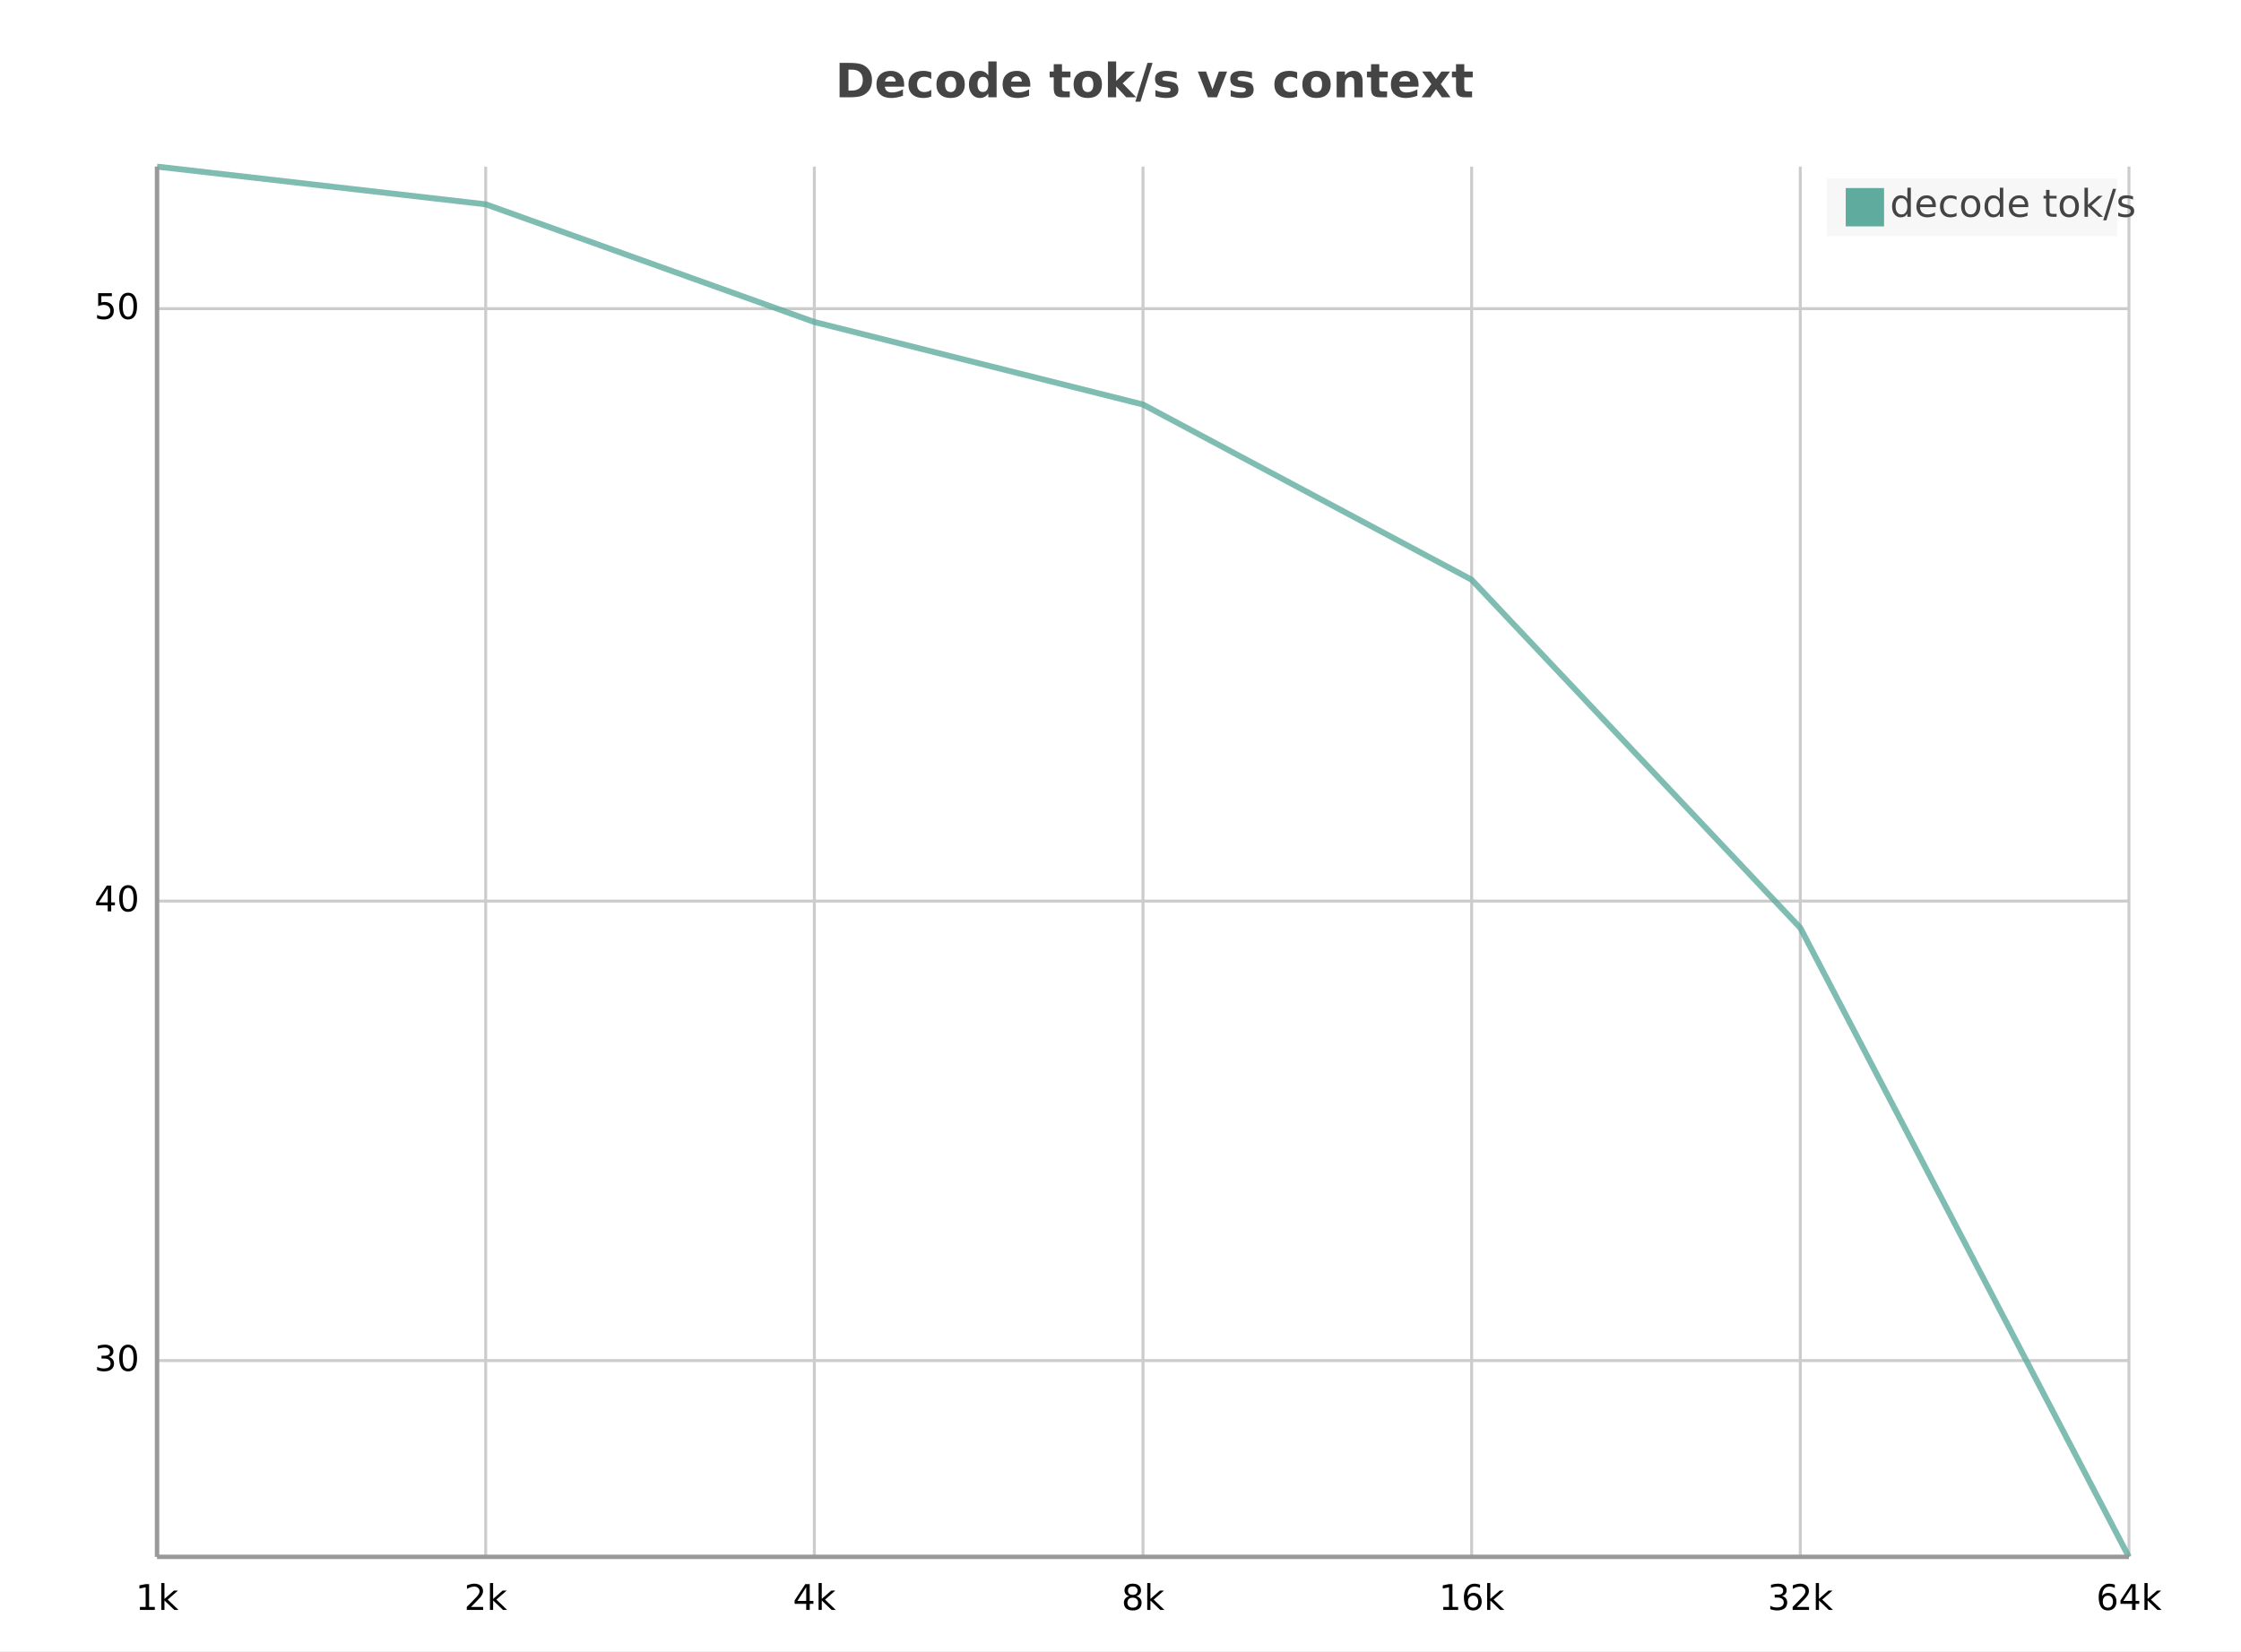
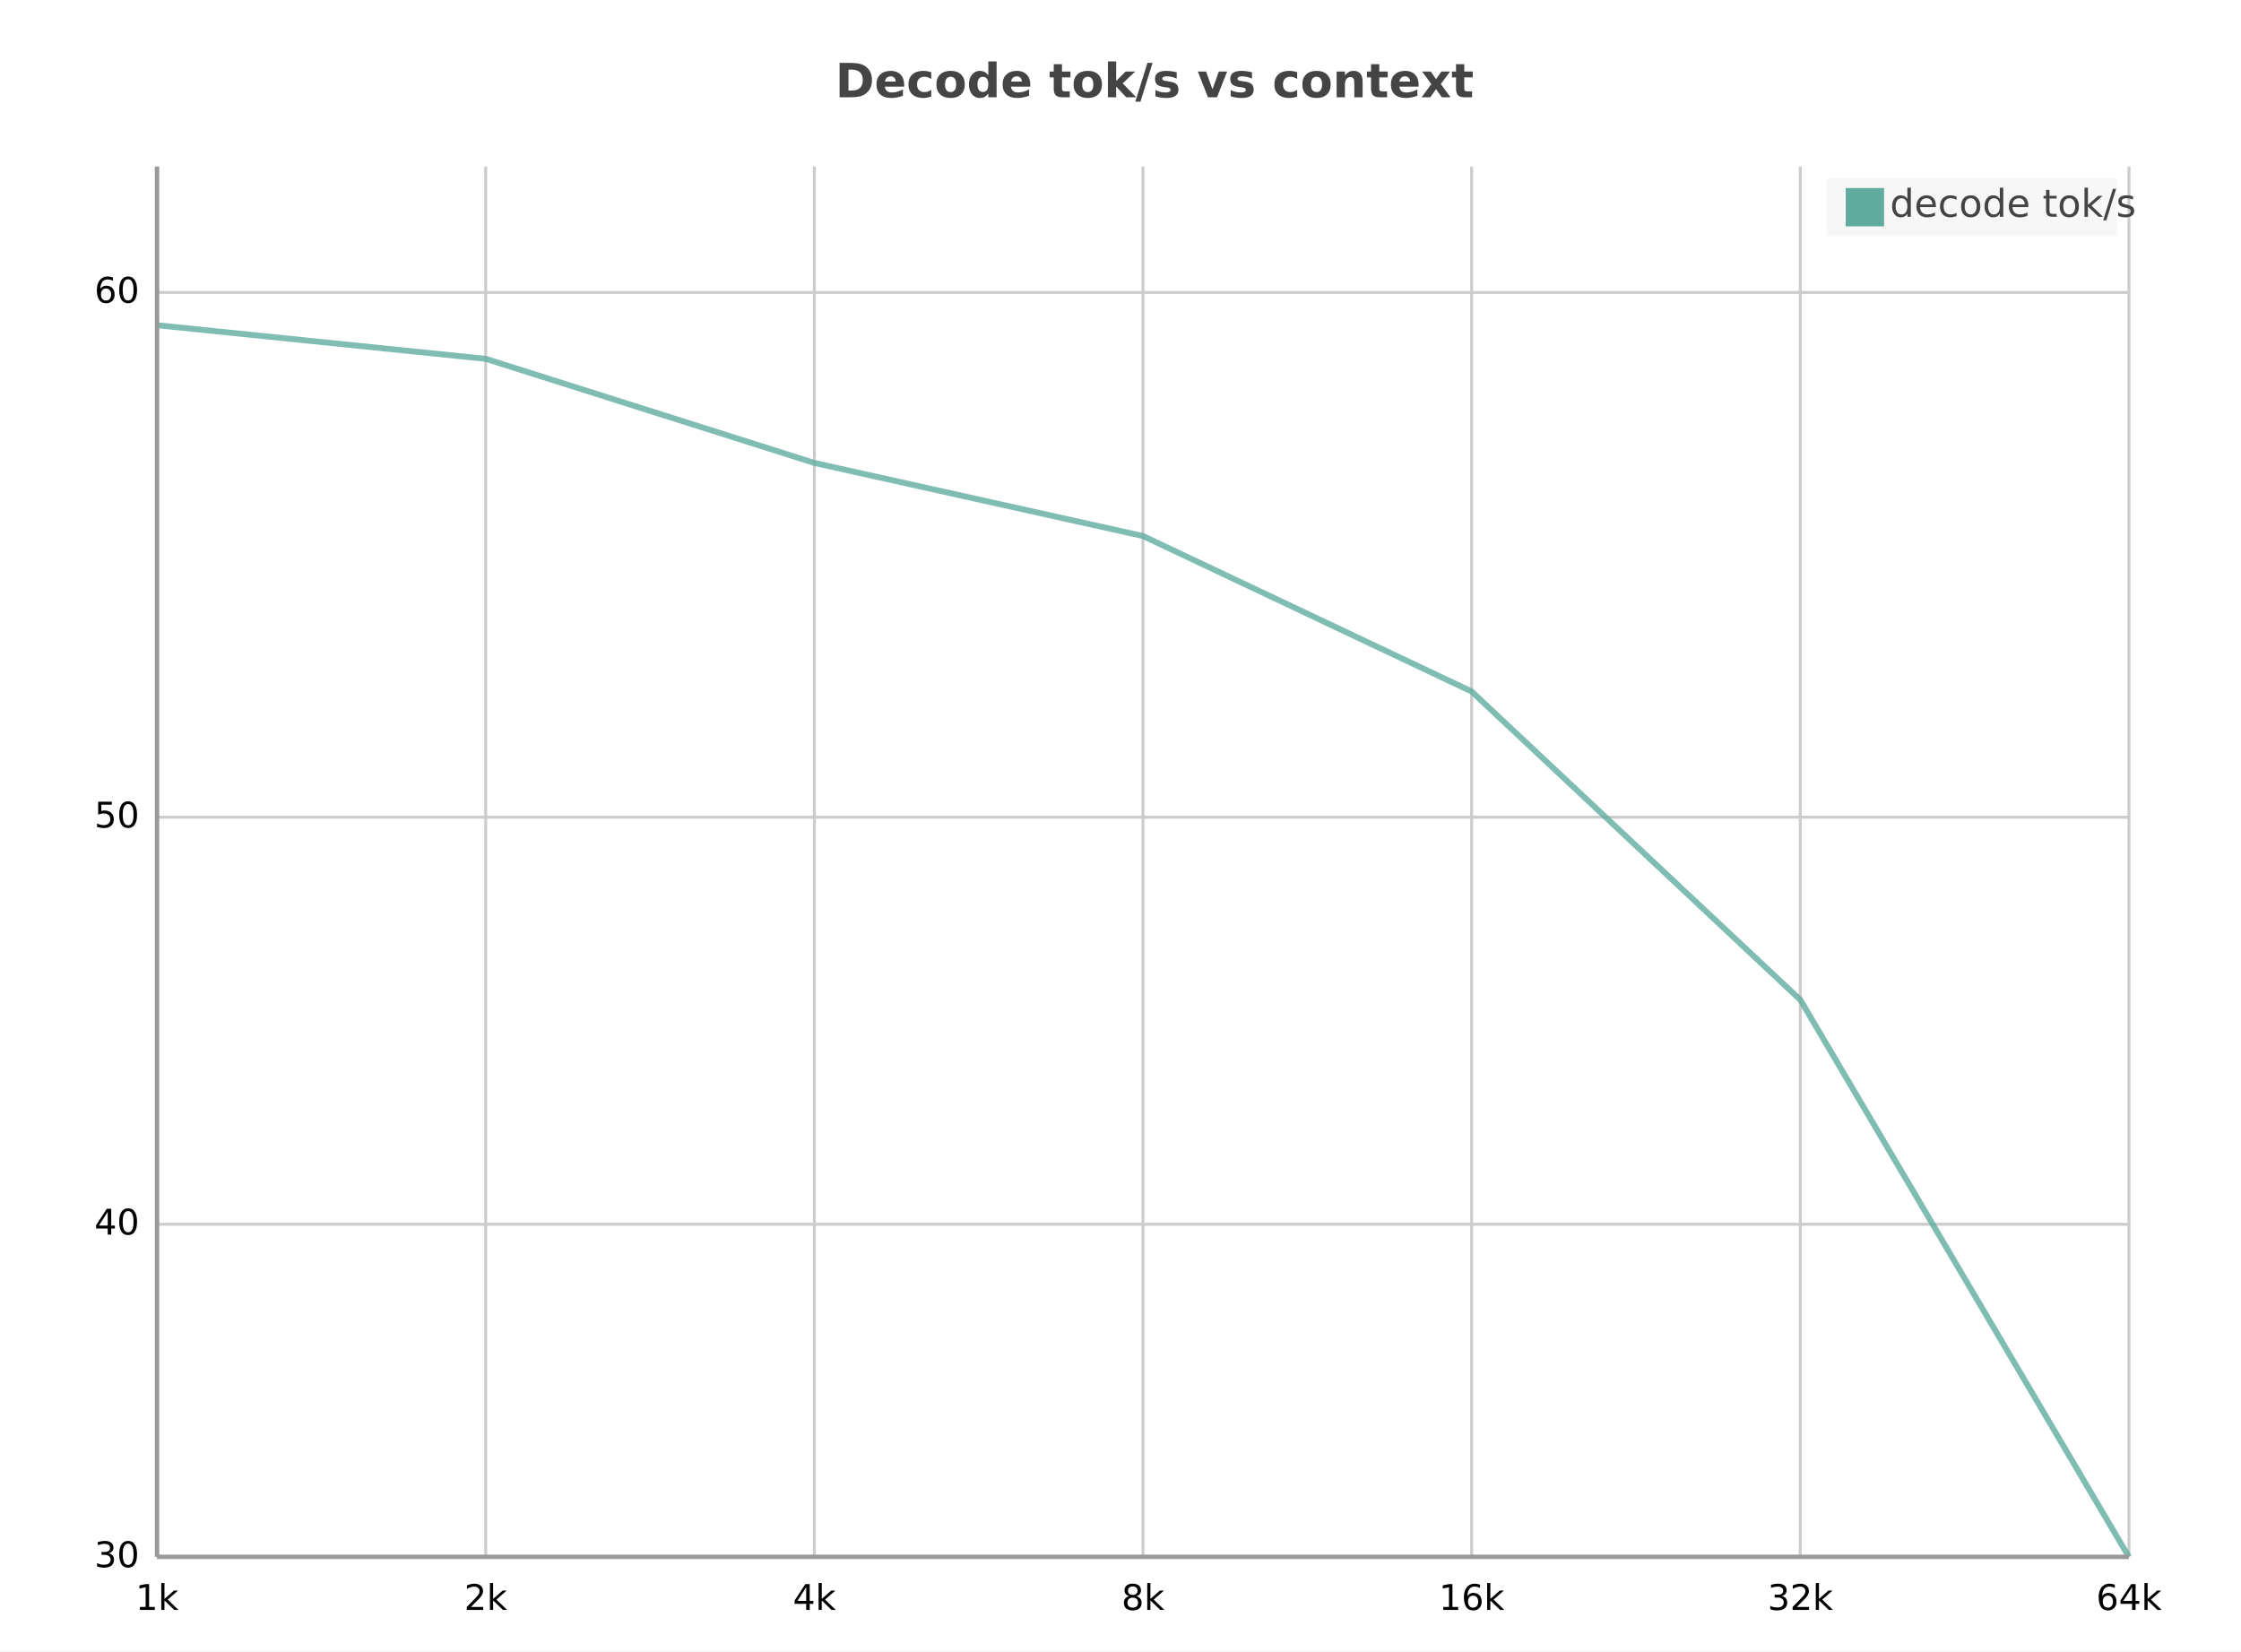
<svg xmlns="http://www.w3.org/2000/svg" width="760" height="560" viewBox="0 0 760 560">
  <path fill="#FFFFFF" d="M0 0 h760 v560 h-760 v-560Z" />
  <text transform="translate(-96.735, 19)" fill="#444444" font-family="DejaVu Sans, sans-serif" font-weight="bold" font-size="16" x="380.0" y="14.0">Decode tok/s vs context</text>
  <defs>
    <clipPath id="plot-clip">
      <rect x="0" y="0" width="668.74" height="471.5" />
    </clipPath>
  </defs>
  <g>
-     <path stroke="#cccccc" stroke-dasharray="None" d="M0 404.937 h668.74 M0 249.097 h668.74 M0 48.184 h668.74" transform="translate(53.26, 56.5)" />
+     <path stroke="#cccccc" stroke-dasharray="None" d="M0 471.5 h668.74 M0 358.706 h668.74 M0 220.658 h668.74 M0 42.683 h668.74" transform="translate(53.26, 56.5)" />
    <g font-size="12" font-family="DejaVu Sans, sans-serif" fill="#000000" transform="translate(47.26, 56.5)">
-       <text x="0" y="404.937" transform="translate(-15.26, 3.5)">30</text>
-       <text x="0" y="249.097" transform="translate(-15.26, 3.5)">40</text>
-       <text x="0" y="48.184" transform="translate(-15.26, 3.5)">50</text>
+       <text x="0" y="471.5" transform="translate(-15.26, 3.5)">30</text>
+       <text x="0" y="358.706" transform="translate(-15.26, 3.5)">40</text>
+       <text x="0" y="220.658" transform="translate(-15.26, 3.5)">50</text>
+       <text x="0" y="42.683" transform="translate(-15.26, 3.5)">60</text>
    </g>
  </g>
  <g>
    <path stroke="#cccccc" stroke-dasharray="None" d="M0.0 0 v471.5 M111.457 0 v471.5 M222.913 0 v471.5 M334.37 0 v471.5 M445.827 0 v471.5 M557.283 0 v471.5 M668.74 0 v471.5" transform="translate(53.26, 56.5)" />
    <g font-size="12" font-family="DejaVu Sans, sans-serif" fill="#000000" transform="translate(53.26, 74.5)">
      <text x="0.0" y="471.5" transform="translate(-7.29, 0)">1k</text>
      <text x="111.457" y="471.5" transform="translate(-7.29, 0)">2k</text>
      <text x="222.913" y="471.5" transform="translate(-7.29, 0)">4k</text>
      <text x="334.37" y="471.5" transform="translate(-7.29, 0)">8k</text>
      <text x="445.827" y="471.5" transform="translate(-11.105, 0)">16k</text>
      <text x="557.283" y="471.5" transform="translate(-11.105, 0)">32k</text>
      <text x="668.74" y="471.5" transform="translate(-11.105, 0)">64k</text>
    </g>
  </g>
  <g opacity="0.8" transform="translate(-38.0, -32) rotate(180, 380.0, 280.0) scale(-1, 1) translate(-668.74, 0)">
    <g fill="white" stroke="#5fab9e" stroke-width="2">
-       <path d="M0.0 471.5 L111.5 458.7 L222.9 418.8 L334.4 390.8 L445.8 331.4 L557.3 213.3 L668.7 0.0" fill="none" />
+       <path d="M0.0 417.7 L111.5 406.3 L222.9 371.0 L334.4 346.2 L445.8 293.5 L557.3 188.9 L668.7 0.0" fill="none" />
    </g>
  </g>
  <g>
    <rect transform="translate(-6.42225, -1.275)" x="625.948" y="61.775" width="98.475" height="19.55" fill="#f5f5f5" fill-opacity="0.85" stroke="none" />
    <g>
      <rect y="63.775" x="625.948" width="13" height="13" fill="#5fab9e" />
      <text y="73.525" x="640.948" font-size="13" font-family="DejaVu Sans, sans-serif" fill="#444444">decode tok/s</text>
    </g>
  </g>
  <path d="M53.26 56.5 v471.5 M53.26 528.0 h668.74" stroke="#999" stroke-width="1.5" fill="none" />
</svg>
